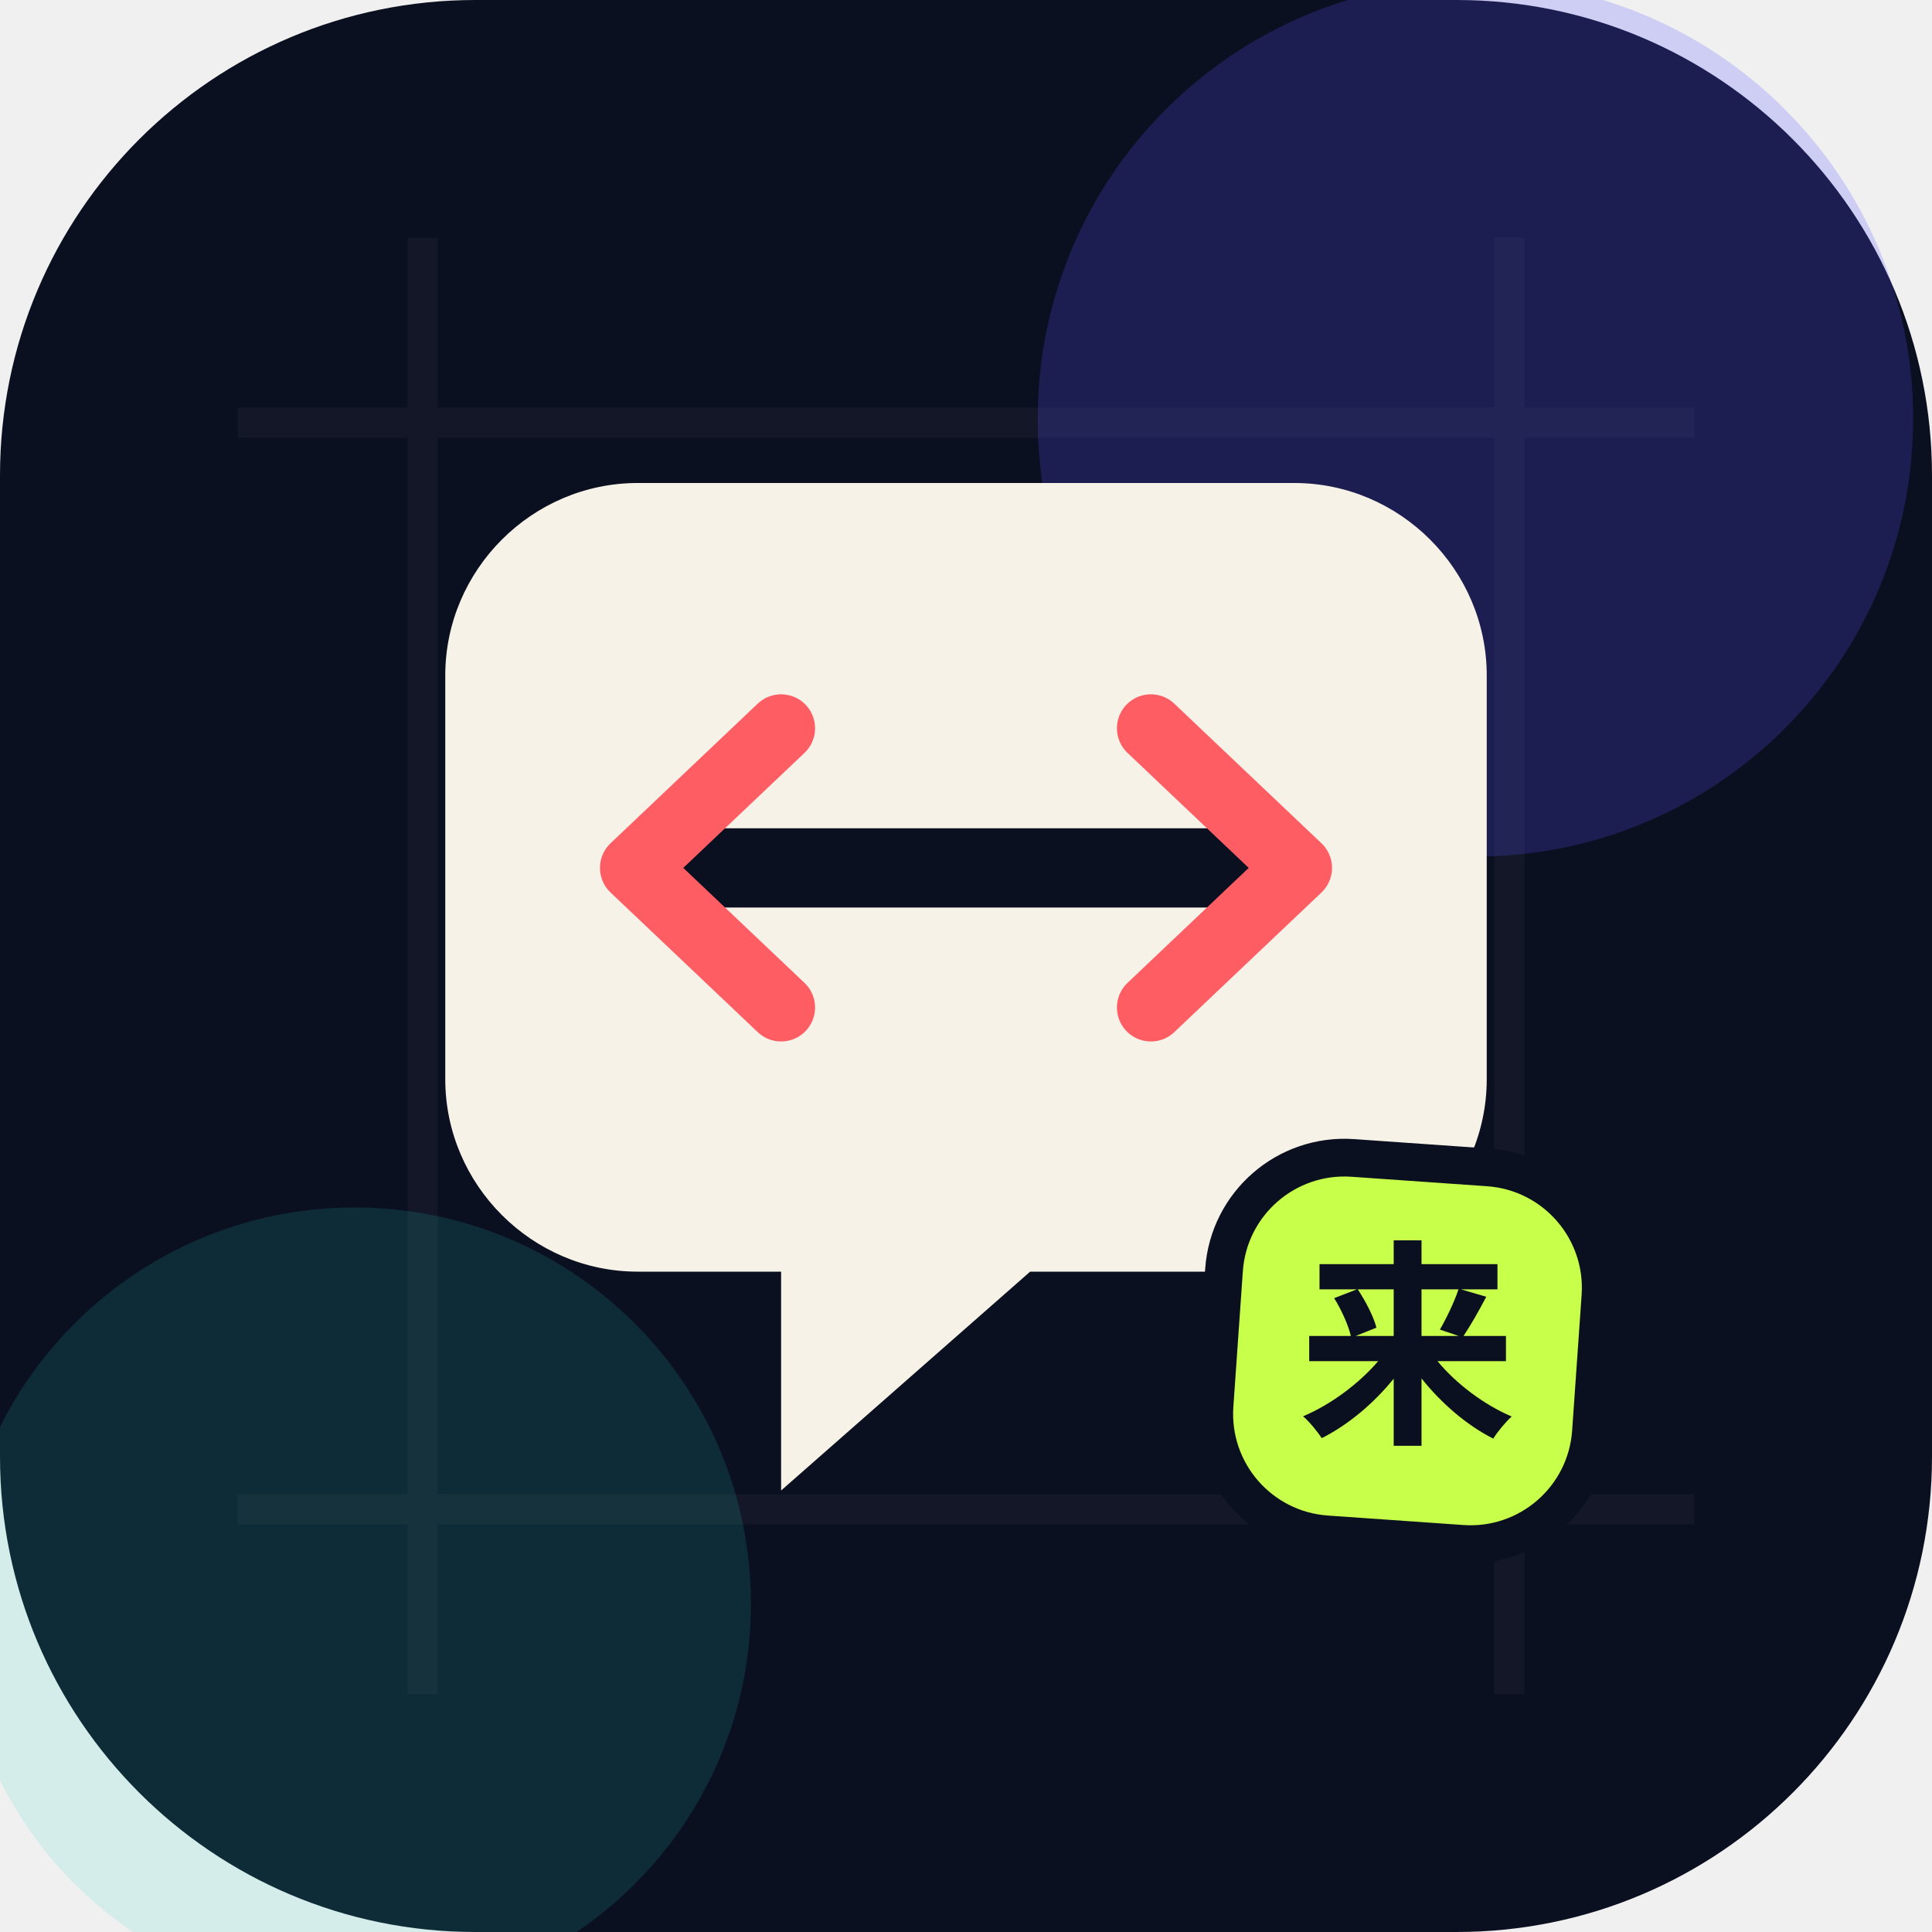
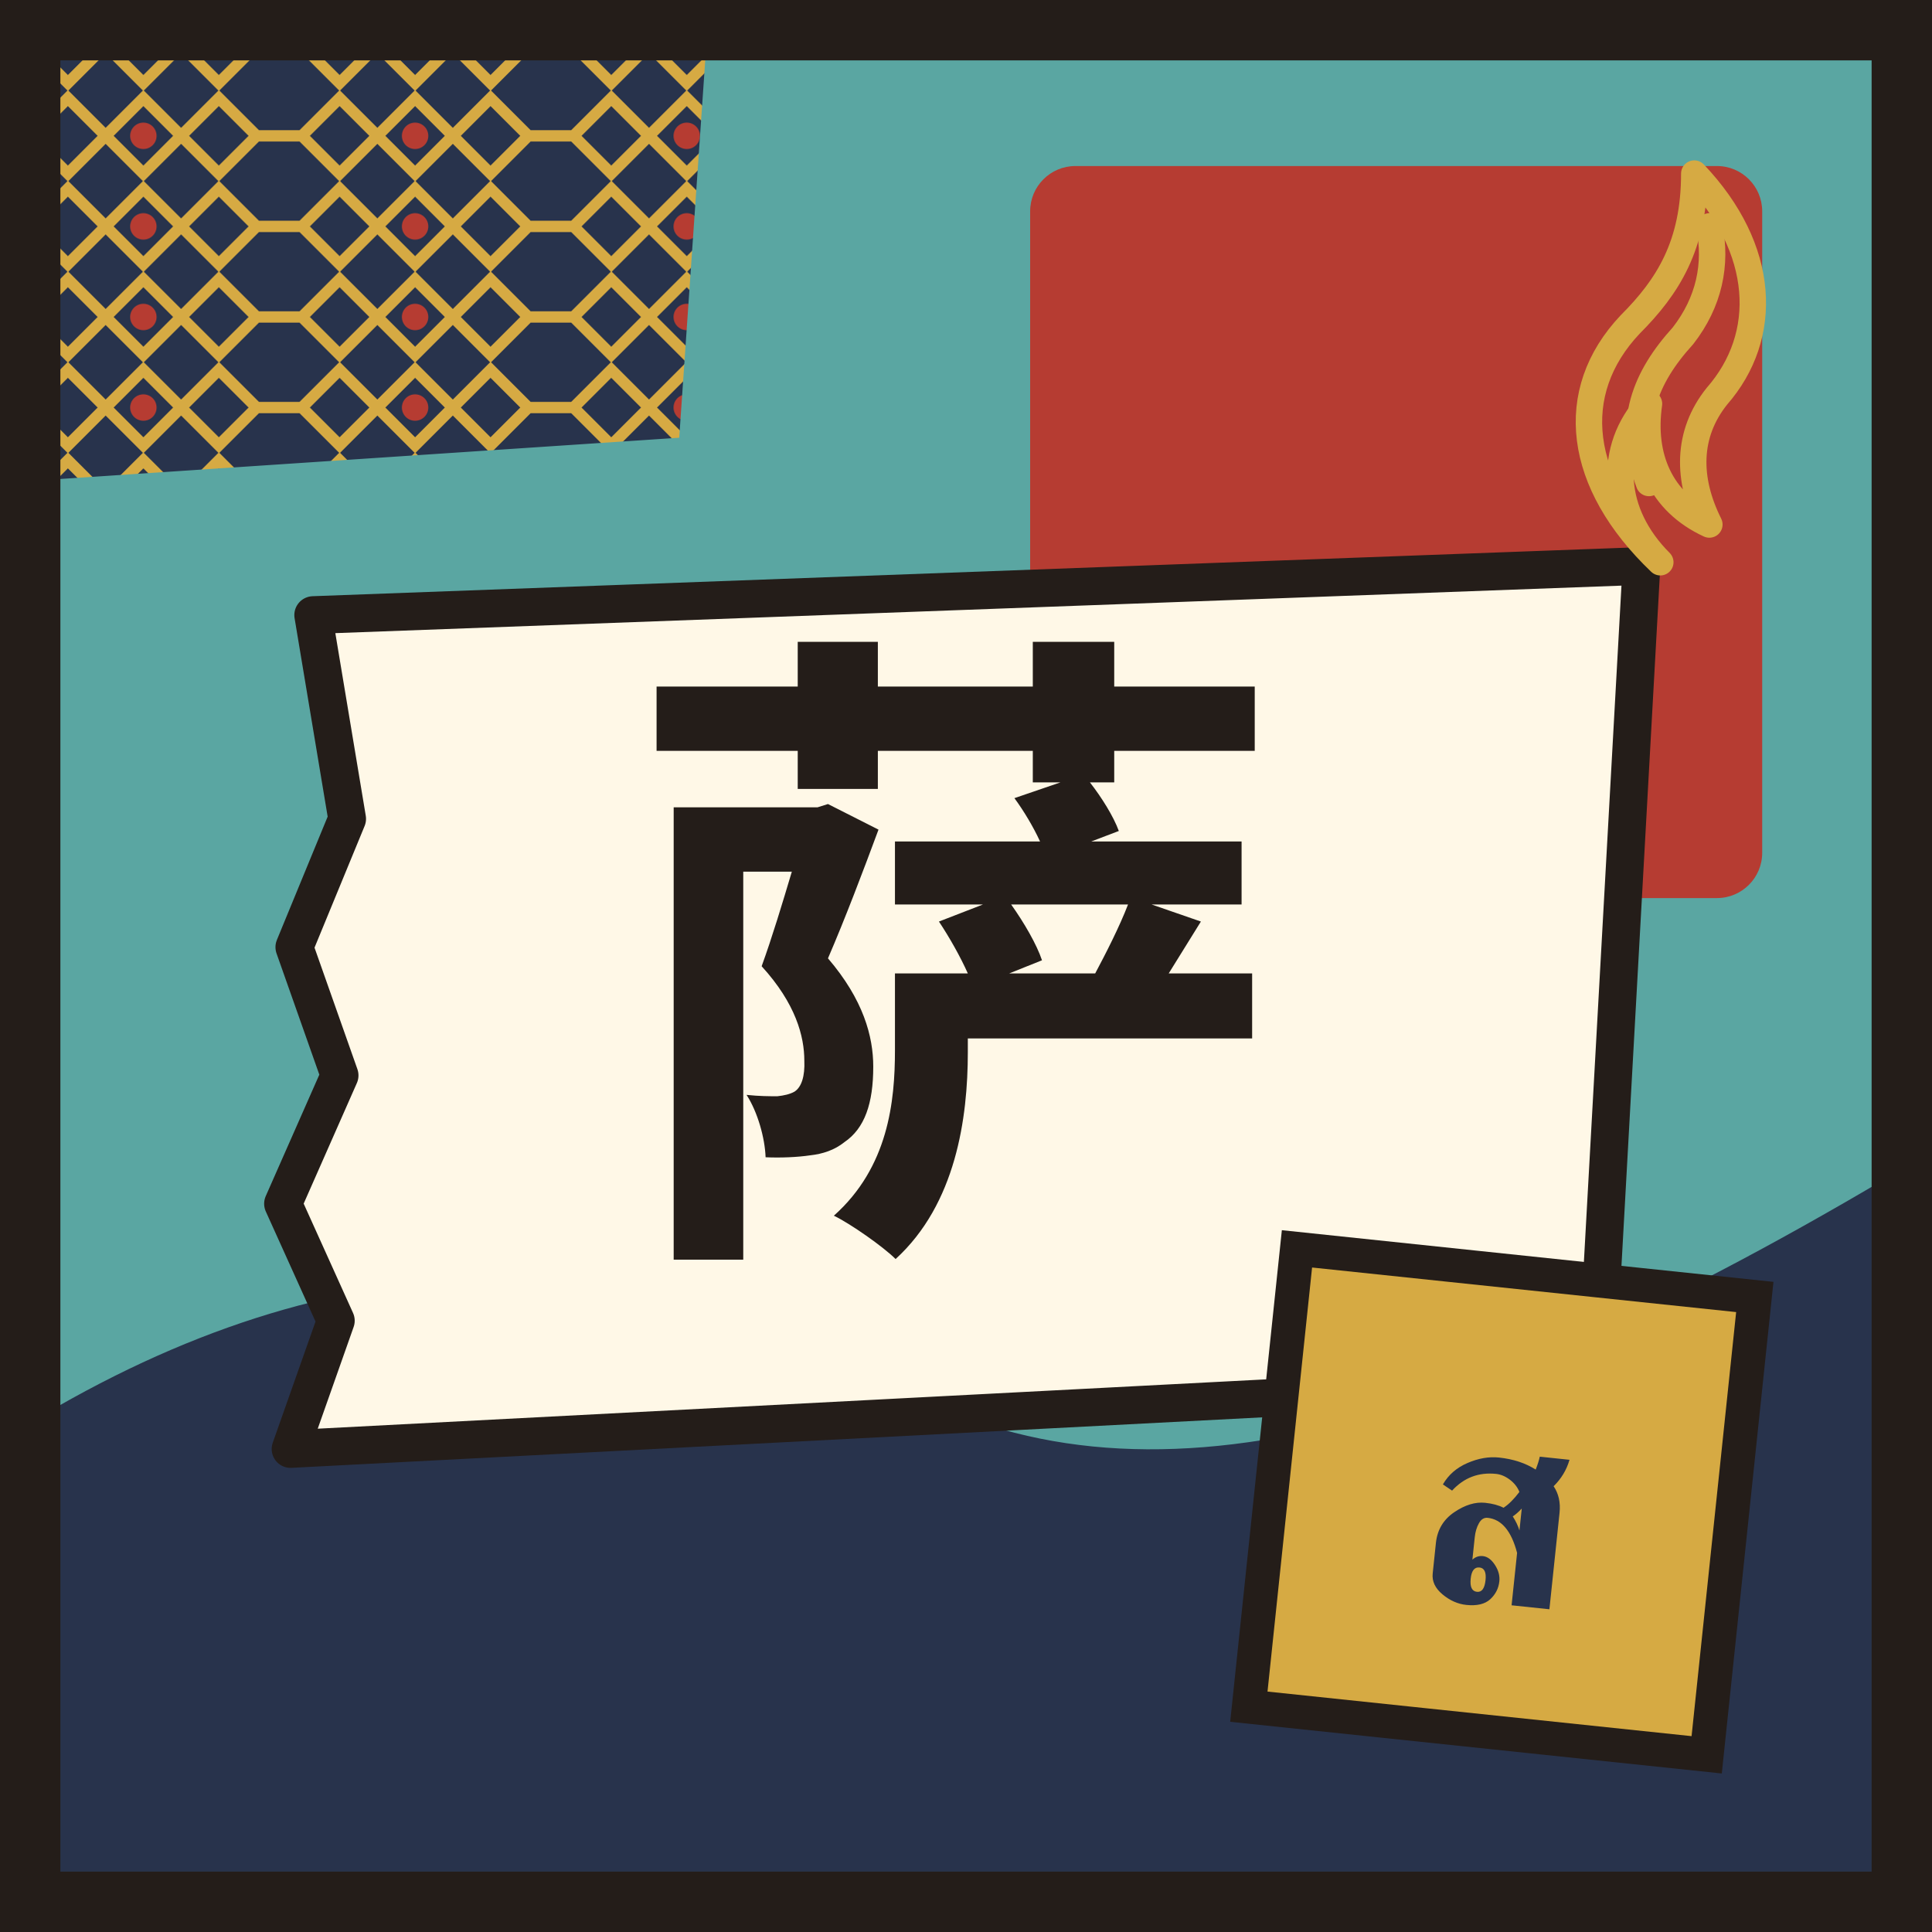
<svg xmlns="http://www.w3.org/2000/svg" viewBox="0 0 512 512">
-   <rect width="512" height="512" rx="126" fill="#0b1020" />
-   <path d="M63 112h386M63 400h386M112 63v386M400 63v386" stroke="#fff" stroke-opacity=".035" stroke-width="8" />
-   <circle cx="391" cy="111" r="116" fill="#5754ff" opacity=".22" />
-   <circle cx="94" cy="425" r="105" fill="#25d7c5" opacity=".14" />
-   <path d="M118 179c0-28 23-51 51-51h174c28 0 51 23 51 51v107c0 28-23 51-51 51h-70l-66 58v-58h-38c-28 0-51-23-51-51V179Z" fill="#f7f2e8" />
-   <path d="M176 230h160" stroke="#0b1020" stroke-width="21" stroke-linecap="round" />
-   <path d="M207 193l-39 37 39 37M305 193l39 37-39 37" fill="none" stroke="#ff5d64" stroke-width="18" stroke-linecap="round" stroke-linejoin="round" />
-   <rect x="323" y="308" width="100" height="100" rx="32" fill="#c8ff4a" stroke="#0b1020" stroke-width="10" transform="rotate(4 373 358)" />
-   <text x="373" y="378" text-anchor="middle" font-family="Arial, sans-serif" font-size="58" font-weight="900" fill="#0b1020">来</text>
+   <defs>
+     <pattern id="l" width="72" height="24" patternUnits="userSpaceOnUse">
+       <rect width="72" height="24" fill="#28334c" />
+       <path d="M0 12h8L18 2l10 10L38 2l10 10L58 2l10 10h4M0 12h8l10 10 10-10 10 10 10-10 10 10 10-10h4" fill="none" stroke="#d6aa43" stroke-width="3" />
+       <circle cx="38" cy="12" r="3.5" fill="#b63c32" />
+     </pattern>
+   </defs>
+   <rect width="512" height="512" fill="#5aa6a2" />
+   <rect x="273" y="44" width="194" height="194" rx="12" fill="#b63c32" />
+   <path d="M0 0h188l-8 116L0 128Z" fill="url(#l)" />
+   <path d="M0 382c81-52 160-57 237-15 65 36 148 15 275-62v207H0Z" fill="#28334c" />
+   <path d="m83 163 352-13-12 216-346 18 12-34-14-31 15-34-12-34 14-34Z" fill="#fff8e7" stroke="#241d19" stroke-width="10" stroke-linejoin="round" />
+   <text x="253" y="318" text-anchor="middle" fill="#241d19" font-family="Georgia,Songti SC,STSong,SimSun,serif" font-size="174" font-weight="900">萨</text>
+   <g transform="translate(334 334) rotate(6 64 64)">
+     <rect x="3" y="3" width="122" height="122" fill="#d6aa43" stroke="#241d19" stroke-width="9" />
+     <text x="64" y="91" text-anchor="middle" fill="#28334c" font-family="Leelawadee UI,Tahoma,sans-serif" font-size="72" font-weight="900">ส</text>
+   </g>
+   <g transform="translate(393 37)" fill="none" stroke="#d6aa43" stroke-width="7" stroke-linecap="round" stroke-linejoin="round">
+     <path d="M47 112C25 91 22 67 39 49 49 39 56 28 56 9c19 20 20 43 6 59-8 10-8 22-2 34-13-6-18-18-16-32-11 12-10 29 3 42Z" />
+     <path d="M44 91c-6-16-1-28 9-39 7-9 9-19 7-29" />
+   </g>
+   <rect x="8" y="8" width="496" height="496" fill="none" stroke="#241d19" stroke-width="16" />
</svg>
